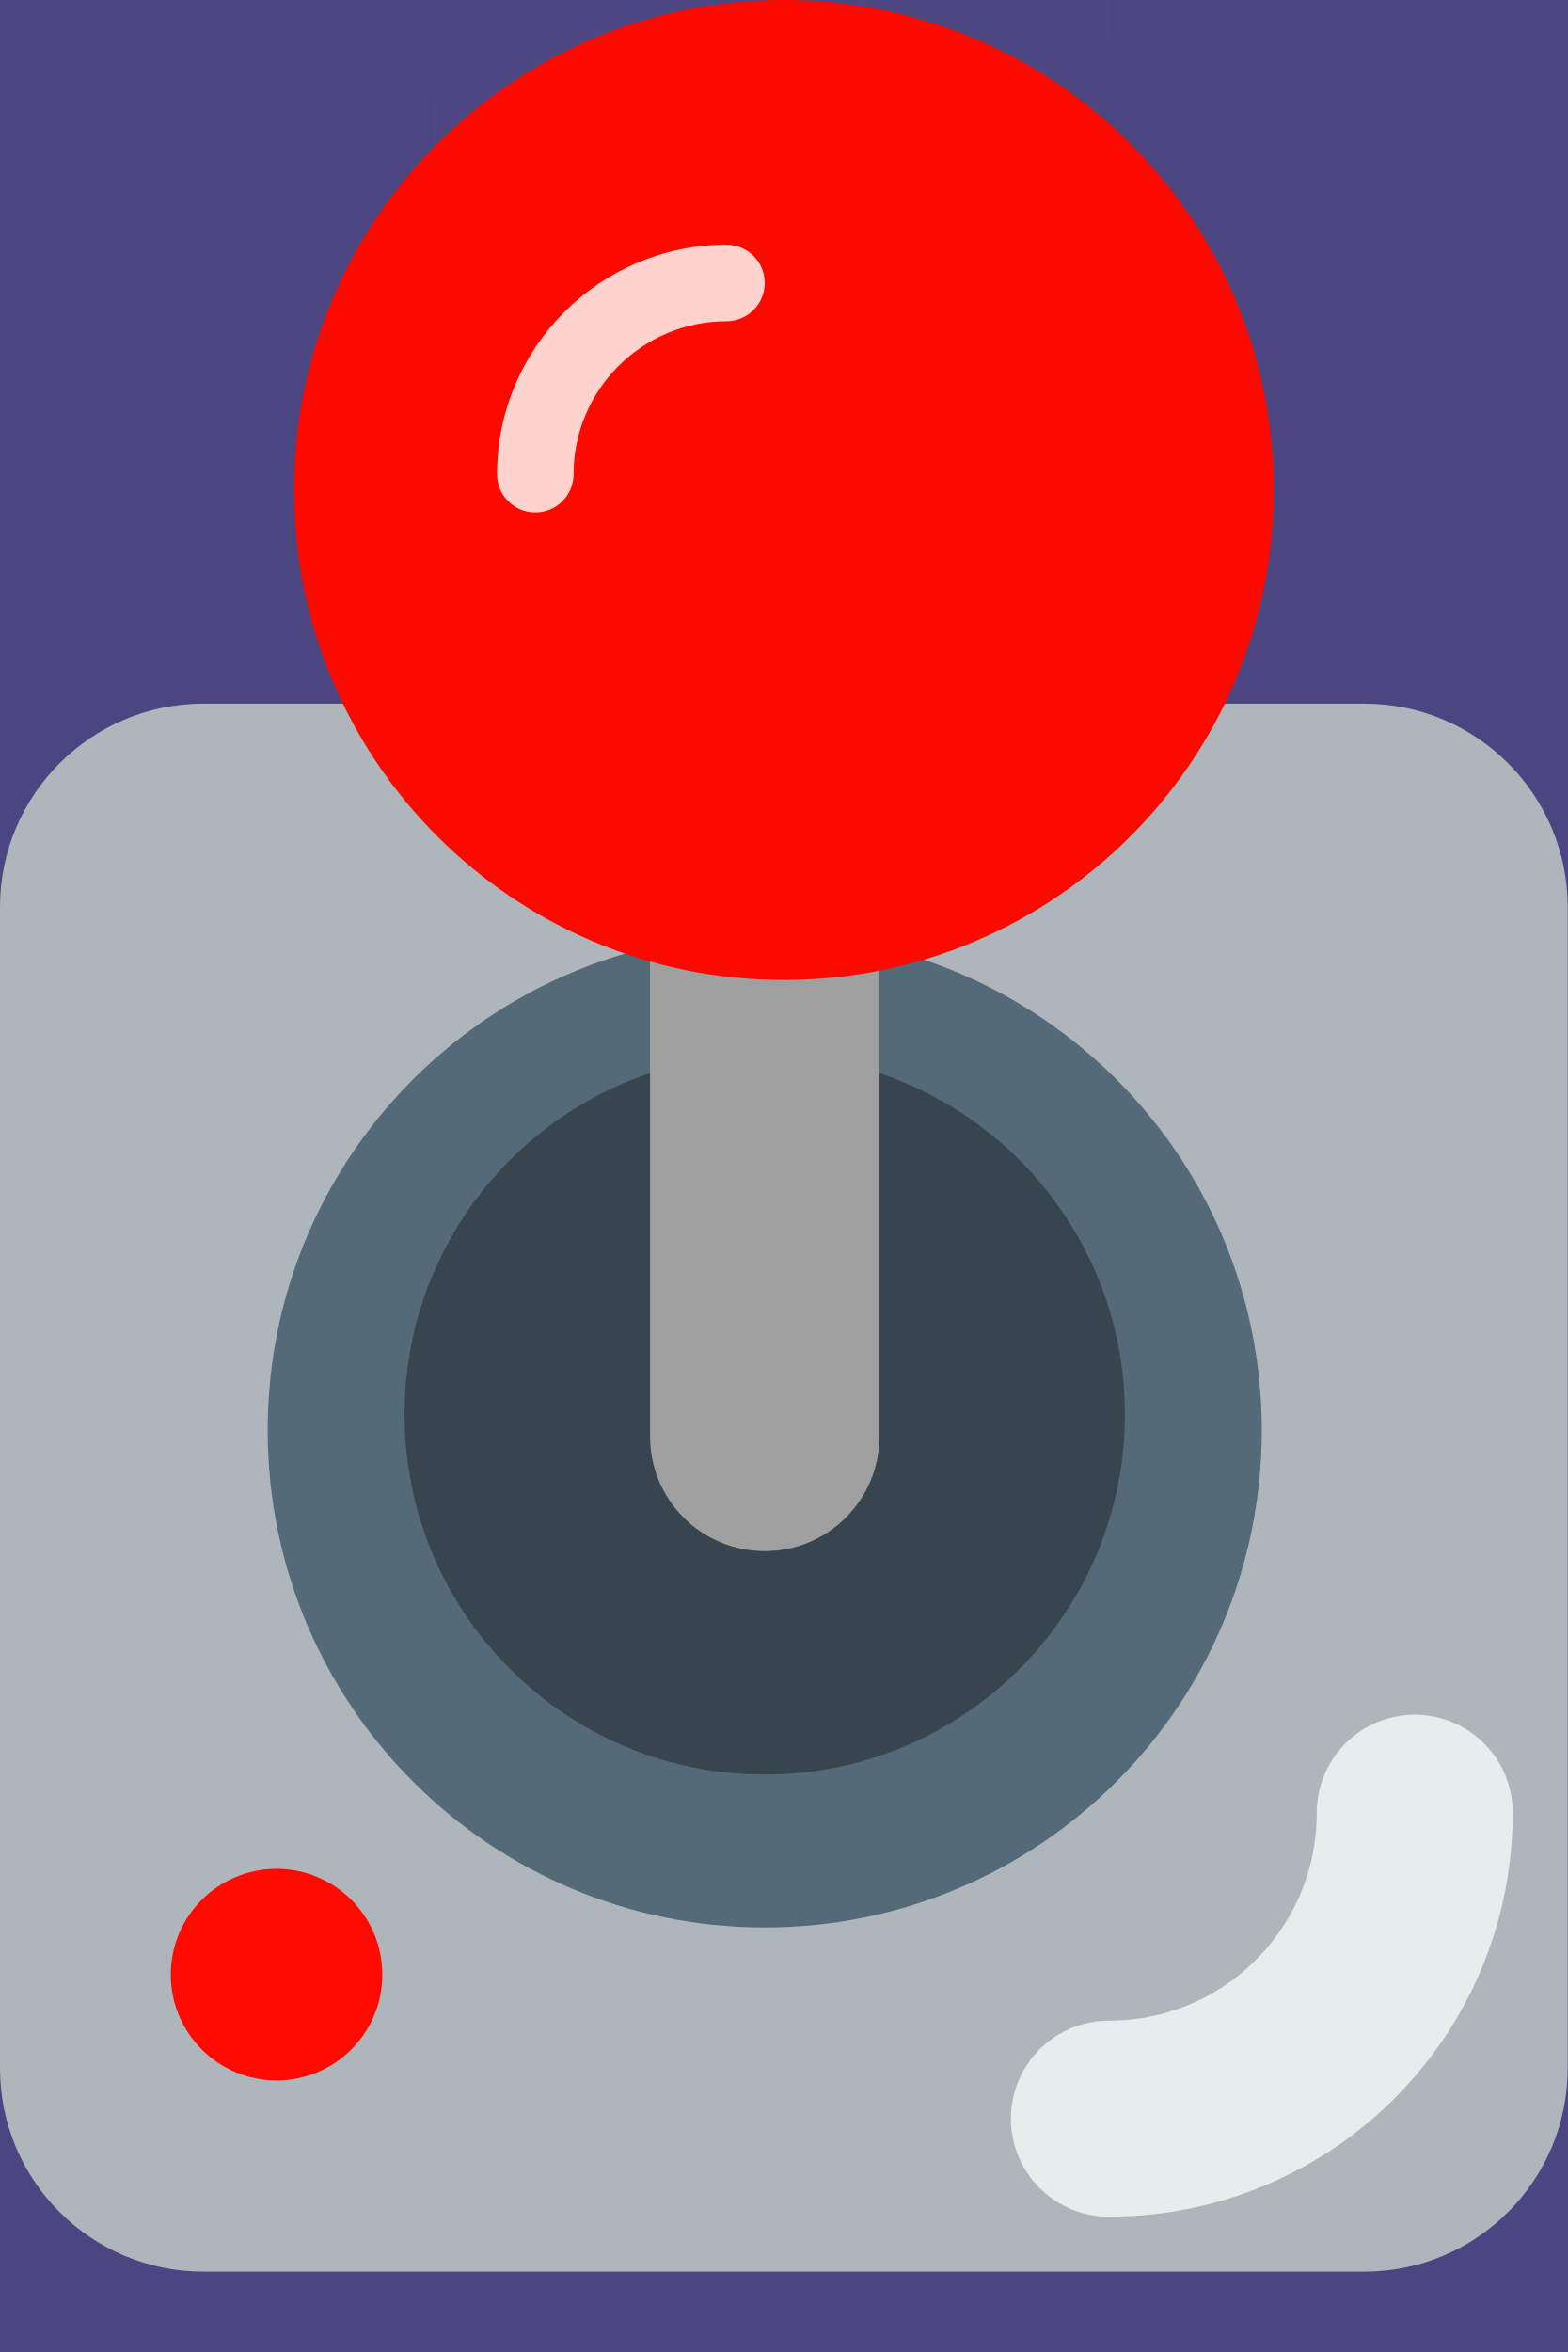
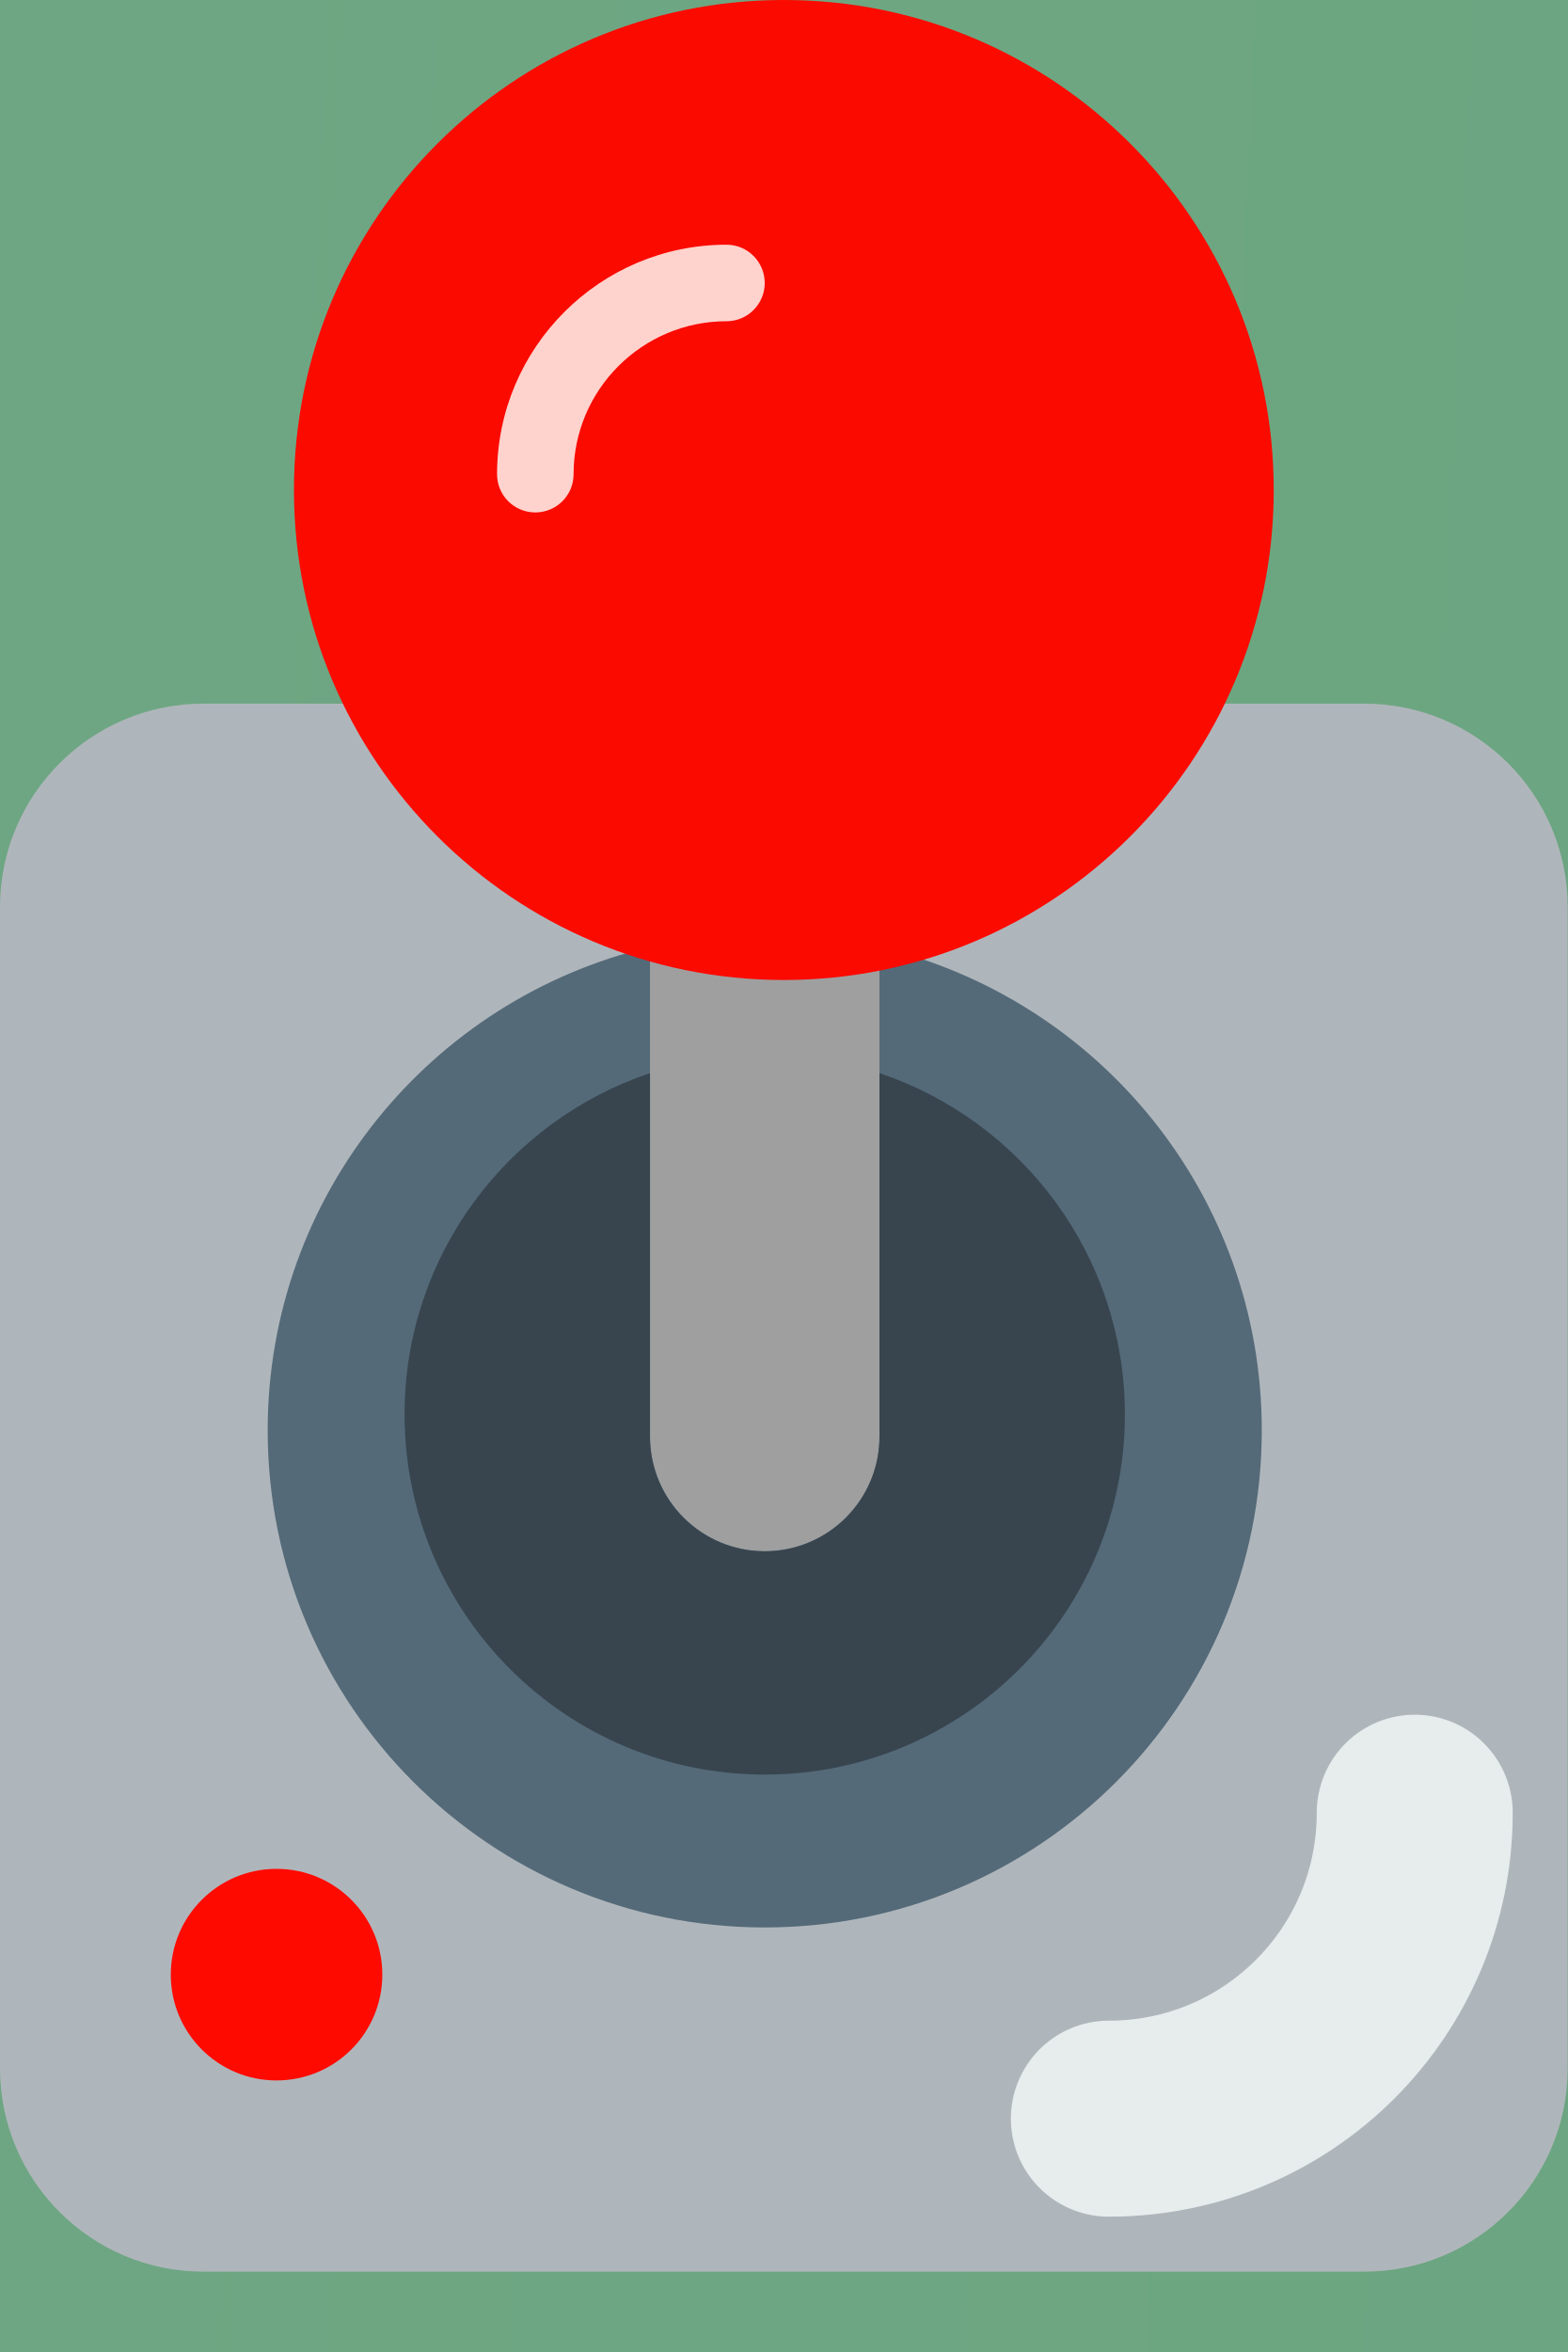
<svg xmlns="http://www.w3.org/2000/svg" width="16" height="24" viewBox="0 0 16 24" fill="none">
  <rect width="16" height="24" fill="#1E1E1E" />
  <g id="BloxClash -Slots page" clip-path="url(#clip0_5804_163093)">
    <rect width="1920" height="3001" transform="translate(-549 -1821)" fill="#141311" />
    <rect id="Rectangle 3" x="-249" y="-1692" width="1620" height="2872" fill="url(#paint0_linear_5804_163093)" />
    <g id="Group 1461">
      <path id="Rectangle 74" d="M1138 -9L-10 -9C-12.761 -9 -15 -6.761 -15 -4L-15 31C-15 33.761 -12.761 36 -10 36L1138 36L1138 -9Z" fill="url(#paint1_linear_5804_163093)" />
    </g>
    <g id="Group 161">
      <path id="Vector" d="M13.924 7.18H11.476H11.095C10.382 8.237 9.175 8.932 7.804 8.932C6.434 8.932 5.227 8.237 4.514 7.18H4.133H2.076C0.93 7.18 0 8.11 0 9.257V21.104C0 22.251 0.93 23.18 2.076 23.18H13.924C15.07 23.18 16 22.251 16 21.104V9.257C16 8.11 15.07 7.18 13.924 7.18Z" fill="#AFB6BB" />
      <path id="Vector_2" d="M7.805 8.932C7.397 8.932 7.004 8.87 6.634 8.756V14.659C6.634 15.305 7.158 15.829 7.805 15.829C8.452 15.829 8.976 15.305 8.976 14.659V8.756C8.605 8.87 8.212 8.932 7.805 8.932Z" fill="#9F9F9F" />
      <path id="Vector_3" d="M2.822 21.229C3.419 21.229 3.902 20.746 3.902 20.149C3.902 19.553 3.419 19.07 2.822 19.07C2.226 19.07 1.743 19.553 1.743 20.149C1.743 20.746 2.226 21.229 2.822 21.229Z" fill="#FF0A00" />
      <path id="Vector_4" d="M11.317 21.619C13.043 21.619 14.439 20.223 14.439 18.497" stroke="#E7ECED" stroke-width="2" stroke-miterlimit="10" stroke-linecap="round" />
      <path id="Vector_5" d="M8.976 9.663V14.659C8.976 15.305 8.451 15.829 7.805 15.829C7.158 15.829 6.634 15.305 6.634 14.659V9.663C4.398 10.192 2.732 12.197 2.732 14.595C2.732 17.397 5.003 19.668 7.805 19.668C10.607 19.668 12.878 17.397 12.878 14.595C12.878 12.197 11.212 10.192 8.976 9.663Z" fill="#546A79" />
      <path id="Vector_6" d="M8.976 10.95V14.659C8.976 15.305 8.452 15.829 7.805 15.829C7.158 15.829 6.634 15.305 6.634 14.659V10.95C5.179 11.439 4.129 12.812 4.129 14.432C4.129 16.462 5.775 18.108 7.805 18.108C9.835 18.108 11.481 16.462 11.481 14.432C11.48 12.812 10.431 11.439 8.976 10.95Z" fill="#38454F" />
      <path id="Vector_7" d="M8 10C10.761 10 13 7.761 13 5C13 2.239 10.761 0 8 0C5.239 0 3 2.239 3 5C3 7.761 5.239 10 8 10Z" fill="#FB0A00" />
      <path id="Vector_8" d="M5.463 5.229C5.248 5.229 5.073 5.055 5.073 4.839C5.073 3.548 6.123 2.497 7.415 2.497C7.63 2.497 7.805 2.672 7.805 2.888C7.805 3.103 7.63 3.278 7.415 3.278C6.554 3.278 5.854 3.978 5.854 4.839C5.854 5.055 5.679 5.229 5.463 5.229Z" fill="#FFD3CD" />
    </g>
  </g>
  <defs>
    <linearGradient id="paint0_linear_5804_163093" x1="1893.48" y1="-2045.19" x2="-2295.06" y2="-1312.42" gradientUnits="userSpaceOnUse">
-       <stop stop-color="#2B2853" />
-       <stop offset="1" stop-color="#423C7A" />
+       <stop stop-color="#292f2c" />
+       <stop offset="1" stop-color="#1fd65f" />
    </linearGradient>
    <linearGradient id="paint1_linear_5804_163093" x1="-582" y1="9" x2="1115.69" y2="88.89" gradientUnits="userSpaceOnUse">
-       <stop stop-color="#6864A4" />
-       <stop offset="0.298" stop-color="#5A5495" stop-opacity="0.653" />
-       <stop offset="1" stop-color="#423579" stop-opacity="0" />
+       <stop stop-color="#a6b8ad" />
+       <stop offset="0.298" stop-color="#a6b8ad" stop-opacity="0.653" />
+       <stop offset="1" stop-color="#1fd65f" stop-opacity="0" />
    </linearGradient>
    <clipPath id="clip0_5804_163093">
      <rect width="1920" height="3001" fill="white" transform="translate(-549 -1821)" />
    </clipPath>
  </defs>
</svg>
